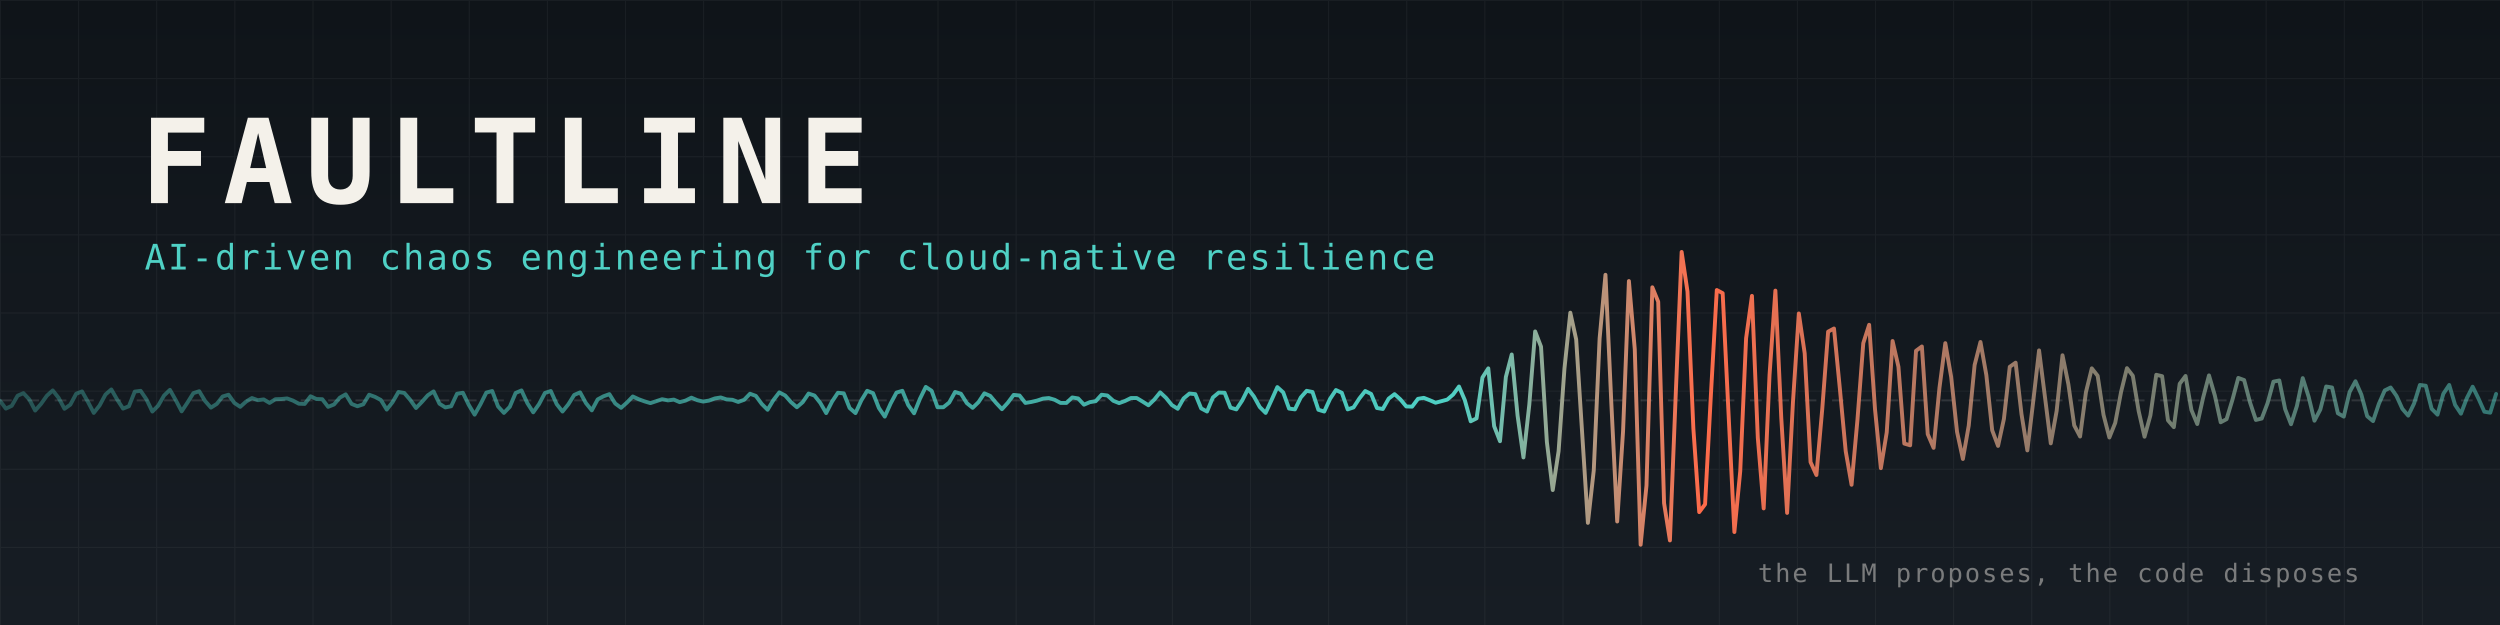
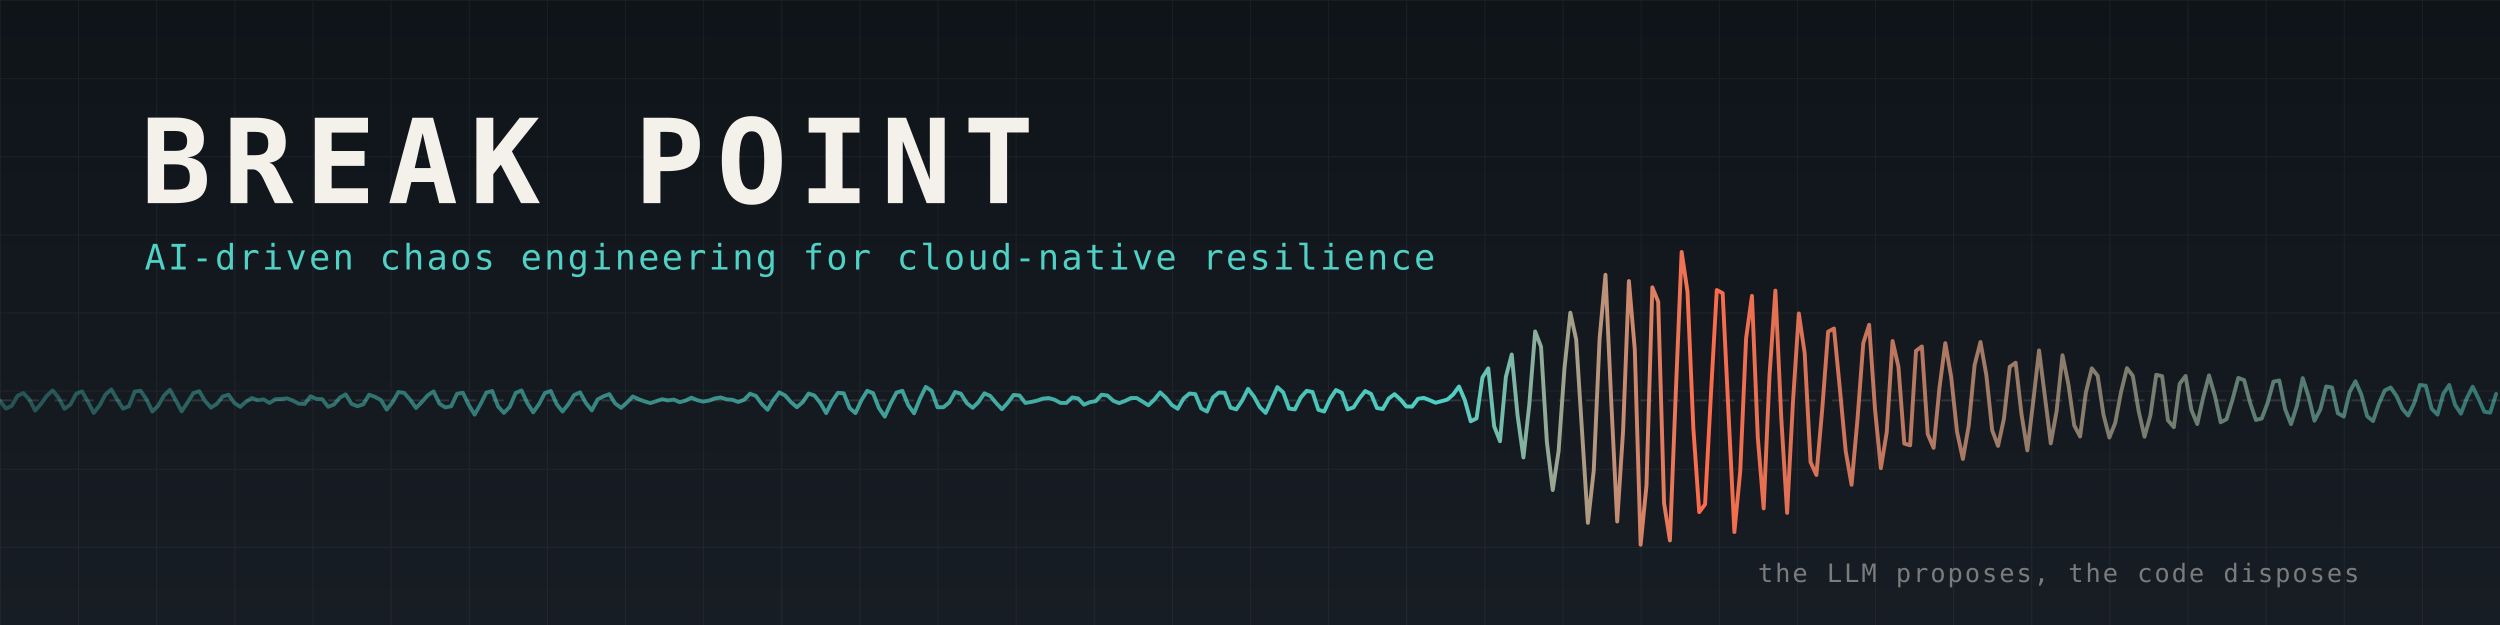
<svg xmlns="http://www.w3.org/2000/svg" viewBox="0 0 1280 320" width="1280" height="320" role="img" aria-labelledby="t d">
  <defs>
    <linearGradient id="bg" x1="0" y1="0" x2="0" y2="1">
      <stop offset="0" stop-color="#0f1419" />
      <stop offset="1" stop-color="#171d24" />
    </linearGradient>
    <linearGradient id="trace" x1="0" y1="0" x2="1" y2="0">
      <stop offset="0" stop-color="#4fd1c5" stop-opacity="0.3" />
      <stop offset="0.58" stop-color="#4fd1c5" />
      <stop offset="0.68" stop-color="#ff6b4a" />
      <stop offset="1" stop-color="#4fd1c5" stop-opacity="0.5" />
    </linearGradient>
    <pattern id="grid" width="40" height="40" patternUnits="userSpaceOnUse">
      <path d="M40 0H0V40" fill="none" stroke="#fff" stroke-opacity="0.045" />
    </pattern>
  </defs>
  <rect width="1280" height="320" fill="url(#bg)" />
  <rect width="1280" height="320" fill="url(#grid)" />
  <line x1="0" y1="205" x2="1280" y2="205" stroke="#fff" stroke-opacity="0.12" stroke-dasharray="6 8" />
  <polyline points="0,205.2 3,209.2 6,207.8 9,202.6 12,201.3 15,204.5 18,210.2 21,206.8 24,202.6 27,199.9 30,203.7 33,209.3 36,207.2 39,201.6 42,200.4 45,205.7 48,211.4 51,207.6 54,202.0 57,199.4 60,204.6 63,209.2 66,208.0 69,200.5 72,200.1 75,204.5 78,210.7 81,207.7 84,202.5 87,199.6 90,204.9 93,210.6 96,206.1 99,201.3 102,200.3 105,205.3 108,208.7 111,206.8 114,203.0 117,202.1 120,206.3 123,208.3 126,205.6 129,203.8 132,204.9 135,204.5 138,206.3 141,204.4 144,204.3 147,204.0 150,205.1 153,206.7 156,206.8 159,202.9 162,204.3 165,204.4 168,208.3 171,207.1 174,203.6 177,201.9 180,206.8 183,208.0 186,207.0 189,202.1 192,203.2 195,204.8 198,209.7 201,205.9 204,200.7 207,201.2 210,204.7 213,208.9 216,205.8 219,202.4 222,200.4 225,206.7 228,208.6 231,208.0 234,201.6 237,201.1 240,207.3 243,212.3 246,207.0 249,201.0 252,200.2 255,208.1 258,211.4 261,208.3 264,201.2 267,199.9 270,206.4 273,211.1 276,206.9 279,201.2 282,200.2 285,206.9 288,210.7 291,207.0 294,202.2 297,200.9 300,206.4 303,210.1 306,204.5 309,202.9 312,201.8 315,206.6 318,208.8 321,206.1 324,203.0 327,204.4 330,205.5 333,206.4 336,205.4 339,204.4 342,205.0 345,204.6 348,205.9 351,205.1 354,203.6 357,204.9 360,205.6 363,205.1 366,204.0 369,203.5 372,204.5 375,204.7 378,205.8 381,204.7 384,201.6 387,202.7 390,206.8 393,209.8 396,204.8 399,200.9 402,202.5 405,205.9 408,208.5 411,205.9 414,201.5 417,202.5 420,206.3 423,211.5 426,205.6 429,201.1 432,201.4 435,208.9 438,211.5 441,205.0 444,200.1 447,201.3 450,208.9 453,213.3 456,206.6 459,201.0 462,200.1 465,207.4 468,211.6 471,204.2 474,198.1 477,200.1 480,208.5 483,208.5 486,206.1 489,200.7 492,201.6 495,206.4 498,208.8 501,205.9 504,201.4 507,202.7 510,206.3 513,209.5 516,206.2 519,202.2 522,202.5 525,206.3 528,205.8 531,205.1 534,204.1 537,203.8 540,204.7 543,206.3 546,206.3 549,203.5 552,204.0 555,207.2 558,205.9 561,205.4 564,202.1 567,202.5 570,205.2 573,206.4 576,205.3 579,203.8 582,203.8 585,205.6 588,207.5 591,204.6 594,200.9 597,203.7 600,207.4 603,209.3 606,204.0 609,201.5 612,201.8 615,209.1 618,210.7 621,203.5 624,201.0 627,201.1 630,208.7 633,209.6 636,205.1 639,199.1 642,203.0 645,208.4 648,211.4 651,204.9 654,198.2 657,200.9 660,209.2 663,209.6 666,203.5 669,200.1 672,200.7 675,209.8 678,210.7 681,204.2 684,199.7 687,201.1 690,209.6 693,208.6 696,204.0 699,200.2 702,201.7 705,208.9 708,209.4 711,204.1 714,201.8 717,204.5 720,208.1 723,208.2 726,204.2 729,203.7 732,204.9 735,206.2 738,205.4 741,204.6 744,202.0 747,197.9 750,204.9 753,215.7 756,214.2 759,193.3 762,188.6 765,218.2 768,225.9 771,193.0 774,181.5 777,212.8 780,234.2 783,207.2 786,169.7 789,177.5 792,226.3 795,250.9 798,231.0 801,188.7 804,160.1 807,173.8 810,220.8 813,267.7 816,240.9 819,173.3 822,140.7 825,206.4 828,267.0 831,220.9 834,143.9 837,178.8 840,278.9 843,248.6 846,147.1 849,154.5 852,257.6 855,276.7 858,201.3 861,129.0 864,149.3 867,219.4 870,262.2 873,258.2 876,201.8 879,148.5 882,150.1 885,211.5 888,272.4 891,241.3 894,173.2 897,151.5 900,224.2 903,260.3 906,192.0 909,148.8 912,213.8 915,262.6 918,205.8 921,160.5 924,180.9 927,236.6 930,243.2 933,209.3 936,169.8 939,168.2 942,198.9 945,231.0 948,248.2 951,215.1 954,175.7 957,166.3 960,209.5 963,239.7 966,221.4 969,174.6 972,187.8 975,227.1 978,228.0 981,179.6 984,177.4 987,222.3 990,229.3 993,198.6 996,175.7 999,193.0 1002,221.1 1005,235.0 1008,217.9 1011,186.9 1014,175.1 1017,192.0 1020,220.3 1023,228.3 1026,214.5 1029,187.8 1032,185.7 1035,212.0 1038,230.6 1041,205.6 1044,179.4 1047,203.1 1050,227.0 1053,210.4 1056,181.9 1059,196.7 1062,217.8 1065,223.5 1068,200.8 1071,188.6 1074,192.4 1077,212.4 1080,224.0 1083,216.5 1086,200.6 1089,188.5 1092,192.4 1095,210.5 1098,223.6 1101,212.7 1104,191.9 1107,192.6 1110,215.2 1113,218.7 1116,196.5 1119,192.5 1122,209.9 1125,217.1 1128,203.6 1131,192.2 1134,202.5 1137,216.2 1140,214.6 1143,204.7 1146,193.5 1149,194.6 1152,206.0 1155,215.0 1158,214.3 1161,206.4 1164,195.4 1167,194.8 1170,209.5 1173,217.2 1176,207.9 1179,193.6 1182,203.1 1185,215.4 1188,209.7 1191,197.9 1194,198.4 1197,211.6 1200,213.3 1203,200.7 1206,195.2 1209,202.0 1212,213.1 1215,215.6 1218,206.7 1221,199.9 1224,198.4 1227,202.7 1230,209.3 1233,212.8 1236,206.6 1239,197.1 1242,197.5 1245,209.3 1248,212.3 1251,201.6 1254,197.1 1257,207.3 1260,211.8 1263,203.9 1266,198.0 1269,204.1 1272,210.8 1275,211.3 1278,201.7" fill="none" stroke="url(#trace)" stroke-width="2" stroke-linejoin="round" stroke-linecap="round" />
-   <text x="72" y="104" font-family="ui-monospace, SFMono-Regular, Menlo, Consolas, monospace" font-size="60" font-weight="700" letter-spacing="6" fill="#f4f1ea">FAULTLINE</text>
+   <text x="72" y="104" font-family="ui-monospace, SFMono-Regular, Menlo, Consolas, monospace" font-size="60" font-weight="700" letter-spacing="6" fill="#f4f1ea">BREAK POINT</text>
  <text x="74" y="138" font-family="ui-monospace, SFMono-Regular, Menlo, Consolas, monospace" font-size="18" letter-spacing="1.2" fill="#4fd1c5">AI-driven chaos engineering for cloud-native resilience</text>
  <text x="1208" y="298" text-anchor="end" font-family="ui-monospace, SFMono-Regular, Menlo, Consolas, monospace" font-size="13" letter-spacing="1" fill="#f4f1ea" fill-opacity="0.45">the LLM proposes, the code disposes</text>
</svg>
